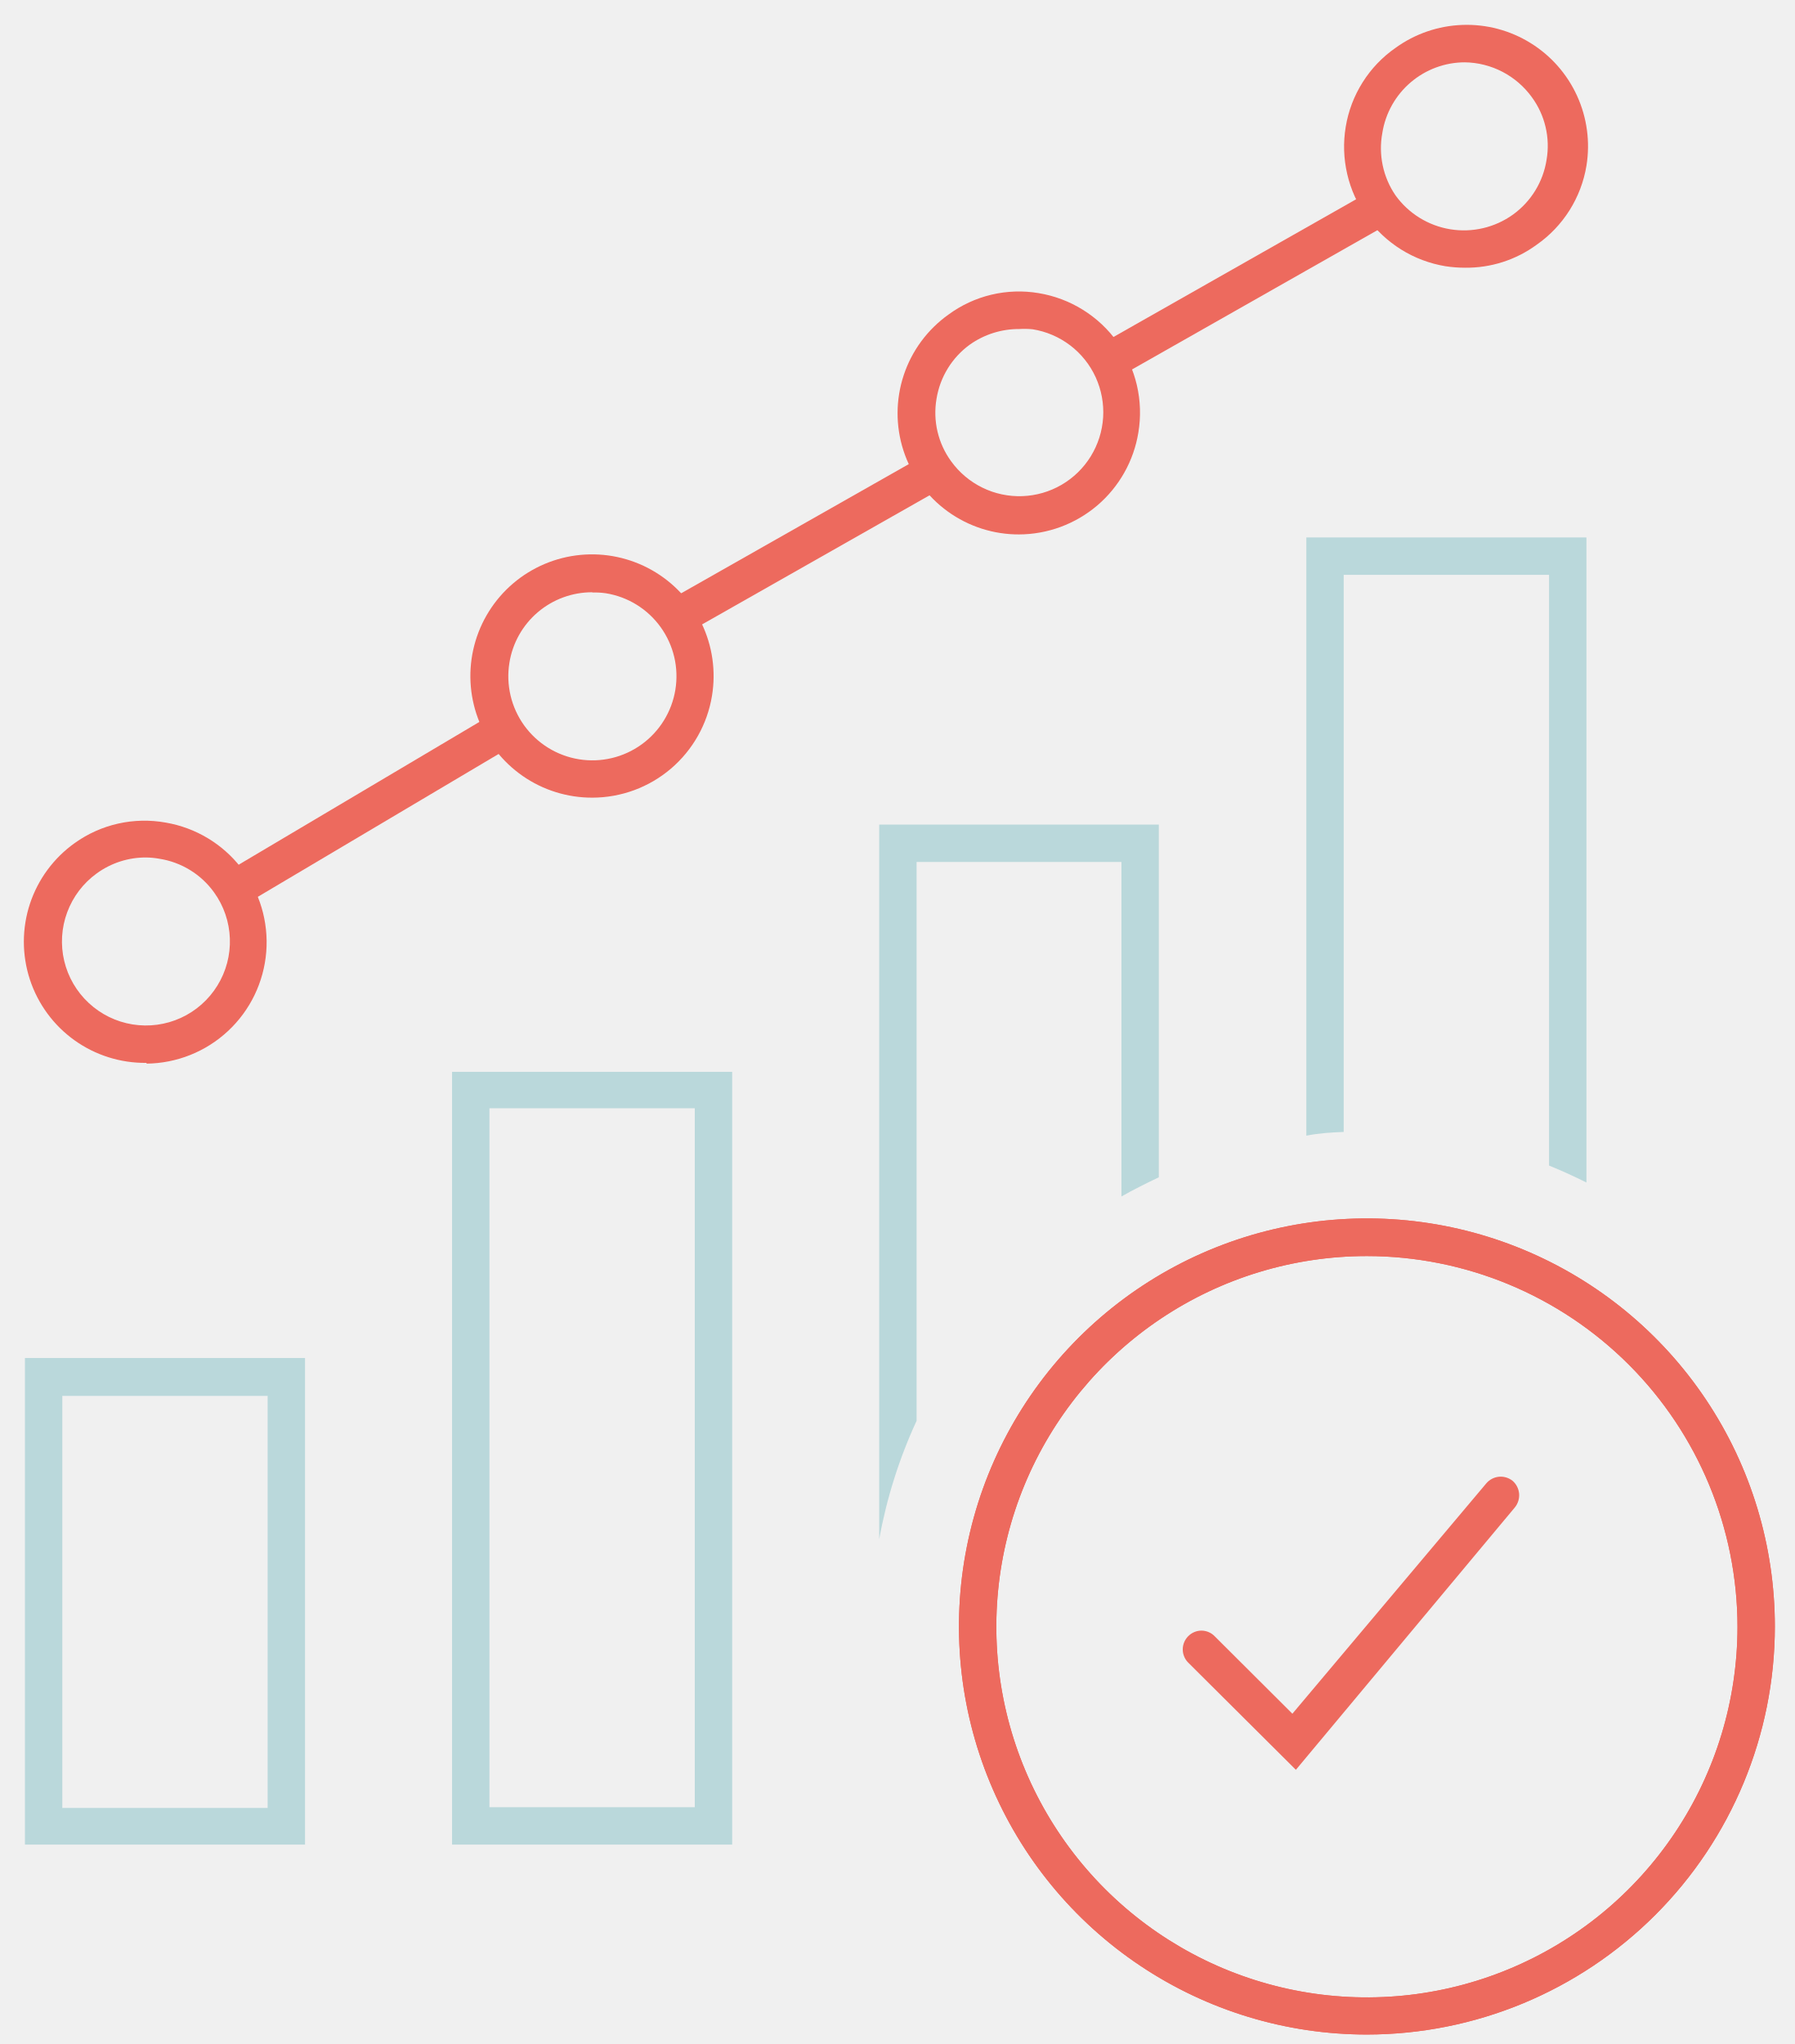
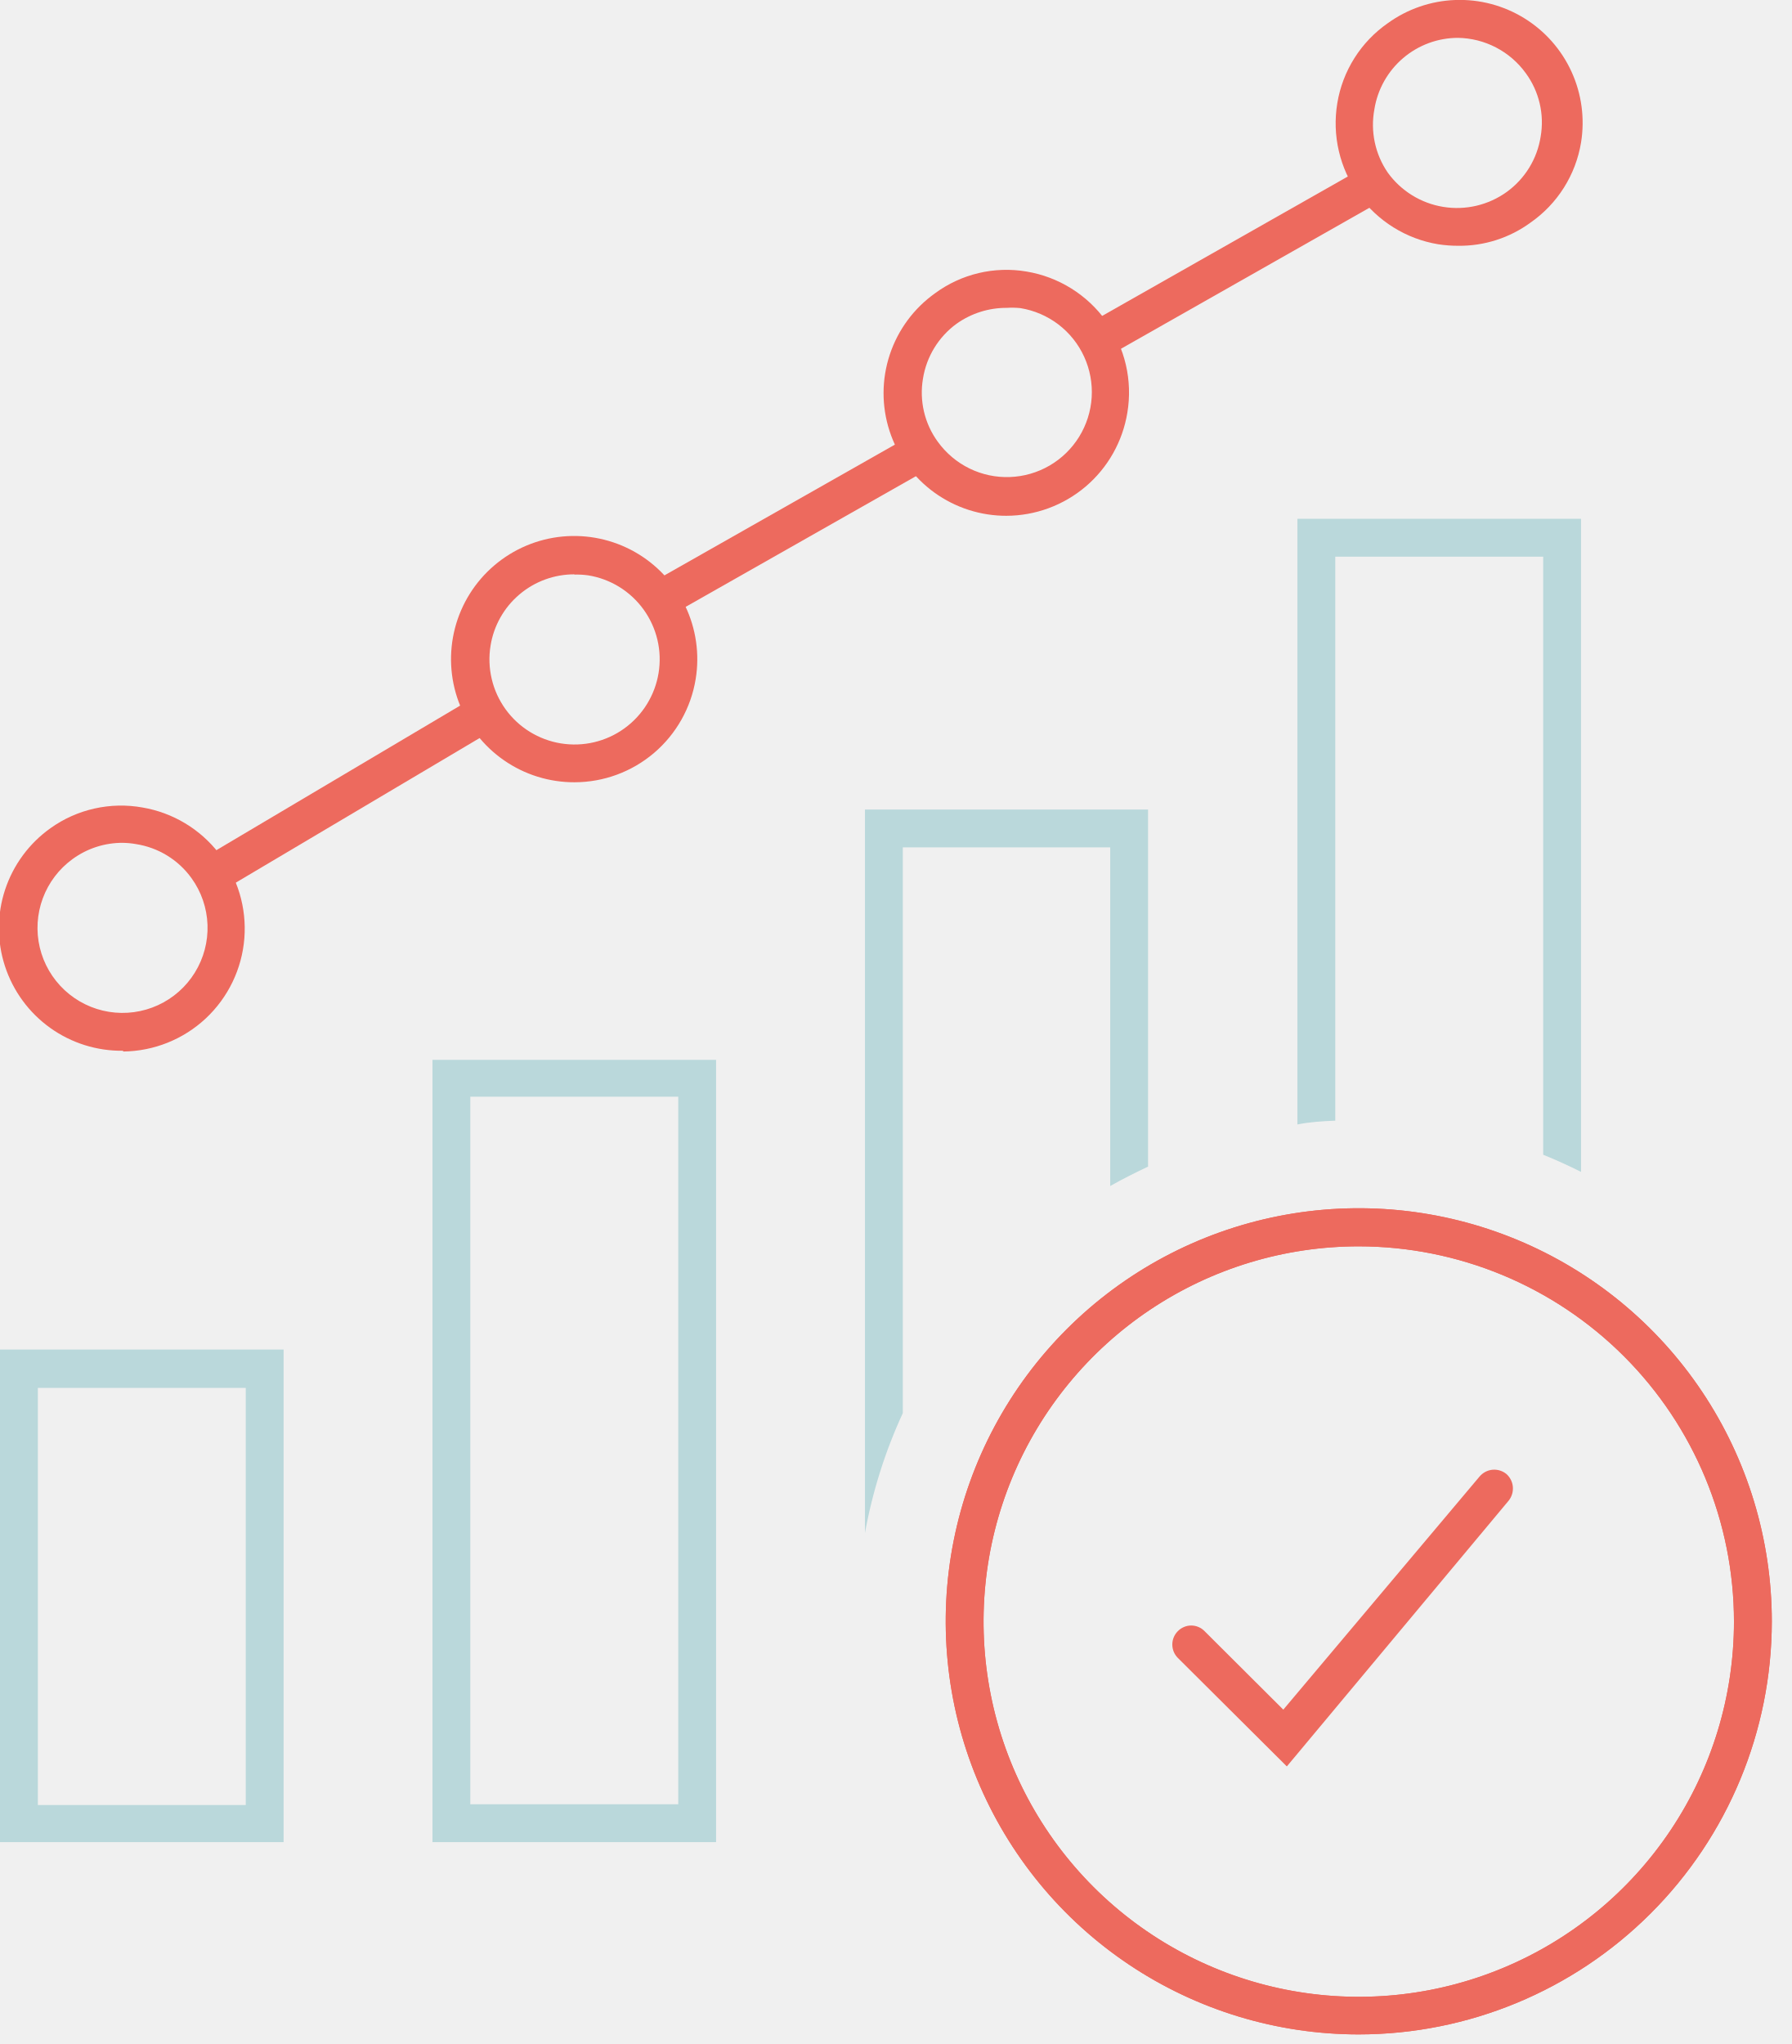
- <svg xmlns="http://www.w3.org/2000/svg" width="72" height="82" viewBox="0 0 72 82" fill="none">
-   <path d="M29.38 74H18.14V43H29.38V74ZM19.64 72.5H27.88V44.46H19.64V72.5Z" fill="#BAD8DB" />
-   <path d="M12.24 74H1V54.48H12.24V74ZM2.5 72.53H10.74V56H2.5V72.53Z" fill="#BAD8DB" />
-   <path d="M8.558 35.294L19.849 28.598L20.614 29.888L9.323 36.584L8.558 35.294Z" fill="#ED6A5E" />
-   <path d="M58.79 10.74C58.526 10.74 58.261 10.72 58 10.68C57.37 10.575 56.767 10.348 56.226 10.011C55.684 9.673 55.214 9.232 54.842 8.713C54.471 8.194 54.205 7.607 54.061 6.985C53.916 6.364 53.896 5.72 54 5.09C54.104 4.455 54.335 3.847 54.679 3.302C55.022 2.757 55.471 2.287 56 1.92C56.781 1.355 57.713 1.035 58.676 1C59.64 0.964 60.592 1.216 61.412 1.723C62.233 2.229 62.884 2.968 63.284 3.845C63.684 4.722 63.815 5.698 63.66 6.65C63.555 7.285 63.324 7.893 62.981 8.437C62.637 8.982 62.188 9.452 61.66 9.82C60.828 10.429 59.821 10.752 58.79 10.74ZM58.79 2.5C57.99 2.499 57.217 2.784 56.608 3.303C56 3.821 55.596 4.54 55.47 5.33C55.389 5.763 55.394 6.207 55.485 6.638C55.576 7.068 55.751 7.477 56 7.84C56.523 8.565 57.313 9.054 58.196 9.198C59.079 9.342 59.983 9.131 60.71 8.61C61.07 8.351 61.374 8.023 61.606 7.646C61.838 7.268 61.992 6.848 62.06 6.41C62.135 5.973 62.122 5.526 62.02 5.095C61.919 4.664 61.732 4.257 61.47 3.9C61.161 3.472 60.755 3.122 60.286 2.879C59.818 2.636 59.298 2.506 58.77 2.5H58.79Z" fill="#ED6A5E" />
-   <path d="M40.91 21.44C39.877 21.447 38.868 21.124 38.031 20.519C37.194 19.914 36.571 19.057 36.253 18.074C35.935 17.091 35.939 16.032 36.264 15.051C36.589 14.07 37.218 13.219 38.06 12.62C38.575 12.241 39.161 11.97 39.783 11.822C40.405 11.675 41.05 11.653 41.68 11.76C42.31 11.864 42.913 12.091 43.455 12.429C43.997 12.766 44.467 13.207 44.838 13.726C45.21 14.245 45.475 14.832 45.62 15.454C45.764 16.076 45.785 16.72 45.68 17.35C45.495 18.49 44.911 19.527 44.032 20.277C43.152 21.026 42.035 21.438 40.88 21.44H40.91ZM40.91 13.2C40.194 13.194 39.494 13.414 38.91 13.83C38.198 14.349 37.72 15.129 37.58 16C37.505 16.436 37.519 16.884 37.62 17.315C37.721 17.746 37.908 18.152 38.17 18.51C38.495 18.959 38.925 19.321 39.423 19.564C39.921 19.808 40.471 19.924 41.025 19.904C41.578 19.884 42.119 19.728 42.598 19.449C43.077 19.17 43.479 18.778 43.77 18.306C44.061 17.834 44.231 17.298 44.266 16.745C44.3 16.192 44.197 15.639 43.967 15.135C43.737 14.631 43.386 14.192 42.945 13.856C42.504 13.52 41.987 13.298 41.44 13.21C41.261 13.192 41.08 13.188 40.9 13.2H40.91Z" fill="#ED6A5E" />
-   <path d="M23.771 32C22.771 32.003 21.794 31.699 20.973 31.129C20.152 30.559 19.525 29.751 19.178 28.814C18.831 27.876 18.781 26.855 19.033 25.887C19.286 24.92 19.829 24.054 20.59 23.405C21.351 22.757 22.293 22.358 23.288 22.262C24.283 22.166 25.283 22.379 26.154 22.87C27.024 23.361 27.723 24.108 28.155 25.01C28.587 25.911 28.733 26.923 28.571 27.91C28.386 29.05 27.801 30.087 26.922 30.837C26.043 31.586 24.926 31.998 23.771 32ZM23.771 23.76C22.969 23.757 22.193 24.041 21.583 24.559C20.972 25.078 20.567 25.799 20.441 26.59C20.37 27.027 20.386 27.474 20.488 27.905C20.589 28.336 20.775 28.743 21.034 29.103C21.557 29.828 22.348 30.317 23.231 30.46C24.114 30.603 25.018 30.39 25.744 29.866C26.469 29.343 26.957 28.553 27.101 27.67C27.172 27.232 27.157 26.785 27.055 26.354C26.953 25.923 26.767 25.516 26.508 25.156C26.249 24.797 25.922 24.492 25.545 24.259C25.167 24.026 24.748 23.87 24.311 23.8C24.128 23.774 23.945 23.764 23.761 23.77L23.771 23.76Z" fill="#ED6A5E" />
-   <path d="M5.88 42.64C4.844 42.653 3.831 42.335 2.989 41.733C2.146 41.13 1.519 40.273 1.197 39.289C0.876 38.304 0.877 37.242 1.201 36.258C1.526 35.275 2.156 34.42 3 33.82C3.523 33.446 4.115 33.181 4.742 33.04C5.369 32.9 6.018 32.886 6.65 33C7.849 33.205 8.927 33.851 9.673 34.81C10.42 35.77 10.78 36.975 10.684 38.187C10.587 39.399 10.041 40.531 9.152 41.36C8.263 42.19 7.096 42.657 5.88 42.67V42.64ZM5.88 34.4C5.162 34.392 4.461 34.617 3.88 35.04C3.34 35.43 2.929 35.972 2.697 36.597C2.465 37.221 2.423 37.901 2.577 38.549C2.731 39.197 3.074 39.785 3.562 40.238C4.05 40.692 4.661 40.991 5.319 41.097C5.977 41.203 6.651 41.112 7.257 40.835C7.863 40.558 8.373 40.107 8.723 39.54C9.073 38.974 9.248 38.316 9.224 37.65C9.2 36.984 8.98 36.34 8.59 35.8C8.331 35.44 8.004 35.135 7.626 34.904C7.248 34.672 6.828 34.518 6.39 34.45C6.218 34.419 6.045 34.403 5.87 34.4H5.88Z" fill="#ED6A5E" />
-   <path d="M44.085 13.857L55.061 7.629L55.801 8.934L44.825 15.162L44.085 13.857Z" fill="#ED6A5E" />
-   <path d="M26.422 24.318L37.398 18.091L38.138 19.395L27.162 25.623L26.422 24.318Z" fill="#ED6A5E" />
-   <path d="M53.92 45.41V23.06H62.16V46.76C62.68 46.97 63.16 47.19 63.66 47.44V21.56H52.42V45.56C52.92 45.46 53.42 45.43 53.92 45.41Z" fill="#BAD8DB" />
-   <path d="M36.78 57V34.58H45V48C45.49 47.72 46 47.47 46.5 47.23V33.08H35.28V61.75C35.578 60.109 36.081 58.513 36.78 57Z" fill="#BAD8DB" />
-   <path d="M54.85 81.62C51.612 81.62 48.447 80.66 45.755 78.86C43.062 77.061 40.964 74.504 39.726 71.512C38.487 68.52 38.163 65.228 38.796 62.053C39.428 58.877 40.988 55.96 43.279 53.671C45.569 51.382 48.487 49.824 51.663 49.193C54.839 48.563 58.131 48.888 61.122 50.129C64.113 51.369 66.669 53.469 68.466 56.163C70.264 58.856 71.222 62.022 71.221 65.26C71.215 69.599 69.489 73.759 66.419 76.826C63.35 79.893 59.19 81.617 54.85 81.62ZM54.85 50.39C51.91 50.39 49.035 51.262 46.589 52.896C44.144 54.53 42.238 56.852 41.112 59.569C39.987 62.286 39.692 65.276 40.266 68.161C40.84 71.045 42.256 73.695 44.336 75.775C46.415 77.854 49.065 79.27 51.95 79.844C54.834 80.418 57.824 80.124 60.541 78.998C63.258 77.873 65.581 75.967 67.214 73.521C68.848 71.076 69.721 68.201 69.721 65.26C69.718 61.317 68.15 57.536 65.362 54.748C62.574 51.96 58.793 50.393 54.85 50.39Z" fill="#ED6A5E" />
-   <path d="M54.85 81.62C51.612 81.62 48.447 80.66 45.755 78.86C43.062 77.061 40.964 74.504 39.726 71.512C38.487 68.52 38.163 65.228 38.796 62.053C39.428 58.877 40.988 55.96 43.279 53.671C45.569 51.382 48.487 49.824 51.663 49.193C54.839 48.563 58.131 48.888 61.122 50.129C64.113 51.369 66.669 53.469 68.466 56.163C70.264 58.856 71.222 62.022 71.221 65.26C71.215 69.599 69.489 73.759 66.419 76.826C63.35 79.893 59.19 81.617 54.85 81.62ZM54.85 50.39C51.91 50.39 49.035 51.262 46.589 52.896C44.144 54.53 42.238 56.852 41.112 59.569C39.987 62.286 39.692 65.276 40.266 68.161C40.84 71.045 42.256 73.695 44.336 75.775C46.415 77.854 49.065 79.27 51.95 79.844C54.834 80.418 57.824 80.124 60.541 78.998C63.258 77.873 65.581 75.967 67.214 73.521C68.848 71.076 69.721 68.201 69.721 65.26C69.718 61.317 68.15 57.536 65.362 54.748C62.574 51.96 58.793 50.393 54.85 50.39Z" fill="#ED6A5E" />
-   <path d="M52 71L47.68 66.7C47.54 66.559 47.461 66.369 47.461 66.17C47.461 65.971 47.54 65.781 47.68 65.64C47.749 65.569 47.832 65.513 47.923 65.475C48.014 65.436 48.111 65.416 48.21 65.416C48.309 65.416 48.407 65.436 48.498 65.475C48.589 65.513 48.671 65.569 48.74 65.64L51.86 68.75L59.64 59.51C59.769 59.358 59.952 59.262 60.15 59.243C60.348 59.225 60.546 59.285 60.7 59.41C60.849 59.541 60.941 59.724 60.958 59.922C60.974 60.119 60.914 60.316 60.79 60.47L52 71Z" fill="#ED6A5E" />
+ <svg xmlns="http://www.w3.org/2000/svg" width="71" height="81" viewBox="0 0 71 81" fill="none">
+   <g clip-path="url(#clip0)">
+     <path d="M28.38 73H17.14V42H28.38V73ZM18.64 71.5H26.88V43.46H18.64V71.5Z" fill="#BAD8DB" />
+     <path d="M11.24 73H0V53.48H11.24V73ZM1.5 71.53H9.74V55H1.5V71.53Z" fill="#BAD8DB" />
+     <path d="M7.558 34.294L18.849 27.598L19.614 28.888L8.323 35.584L7.558 34.294Z" fill="#ED6A5E" />
+     <path d="M57.79 9.74C57.526 9.74 57.261 9.72 57 9.68C56.37 9.576 55.767 9.348 55.226 9.011C54.684 8.673 54.214 8.233 53.842 7.714C53.471 7.194 53.205 6.607 53.061 5.986C52.916 5.364 52.896 4.72 53 4.09C53.104 3.455 53.335 2.847 53.679 2.302C54.022 1.758 54.471 1.288 55 0.92C55.781 0.355 56.713 0.035 57.676 -0C58.64 -0.035 59.592 0.216 60.412 0.723C61.233 1.229 61.884 1.968 62.284 2.845C62.684 3.722 62.815 4.698 62.66 5.65C62.555 6.285 62.324 6.893 61.981 7.437C61.637 7.982 61.188 8.452 60.66 8.82C59.828 9.429 58.821 9.752 57.79 9.74ZM57.79 1.5C56.99 1.499 56.217 1.784 55.608 2.303C55 2.822 54.596 3.54 54.47 4.33C54.389 4.763 54.394 5.207 54.485 5.638C54.576 6.068 54.751 6.477 55 6.84C55.523 7.565 56.313 8.054 57.196 8.198C58.079 8.343 58.983 8.131 59.71 7.61C60.07 7.351 60.374 7.023 60.606 6.646C60.838 6.268 60.992 5.848 61.06 5.41C61.135 4.973 61.122 4.526 61.02 4.095C60.919 3.664 60.732 3.257 60.47 2.9C60.161 2.472 59.755 2.122 59.286 1.879C58.818 1.636 58.298 1.506 57.77 1.5H57.79Z" fill="#ED6A5E" />
+     <path d="M39.91 20.44C38.877 20.447 37.868 20.124 37.031 19.519C36.194 18.914 35.571 18.058 35.253 17.074C34.935 16.091 34.939 15.032 35.264 14.052C35.589 13.071 36.218 12.219 37.06 11.62C37.575 11.241 38.161 10.97 38.783 10.822C39.405 10.675 40.05 10.653 40.68 10.76C41.31 10.864 41.913 11.092 42.455 11.429C42.997 11.767 43.467 12.207 43.838 12.726C44.21 13.245 44.475 13.833 44.62 14.454C44.764 15.076 44.785 15.72 44.68 16.35C44.495 17.49 43.911 18.528 43.032 19.277C42.152 20.026 41.035 20.438 39.88 20.44H39.91ZM39.91 12.2C39.194 12.194 38.494 12.415 37.91 12.83C37.198 13.349 36.72 14.13 36.58 15C36.505 15.437 36.519 15.884 36.62 16.315C36.721 16.746 36.908 17.153 37.17 17.51C37.495 17.959 37.925 18.321 38.423 18.565C38.921 18.808 39.471 18.925 40.025 18.904C40.578 18.884 41.119 18.728 41.598 18.449C42.077 18.17 42.479 17.778 42.77 17.306C43.061 16.835 43.231 16.299 43.266 15.745C43.3 15.193 43.197 14.639 42.967 14.136C42.737 13.632 42.386 13.192 41.945 12.856C41.504 12.521 40.987 12.299 40.44 12.21C40.261 12.192 40.08 12.188 39.9 12.2H39.91Z" fill="#ED6A5E" />
+     <path d="M22.771 31C21.771 31.003 20.794 30.699 19.973 30.129C19.152 29.56 18.525 28.751 18.178 27.814C17.831 26.876 17.781 25.855 18.033 24.887C18.286 23.92 18.829 23.054 19.59 22.406C20.351 21.757 21.293 21.358 22.288 21.262C23.283 21.167 24.283 21.379 25.154 21.87C26.024 22.362 26.723 23.108 27.155 24.01C27.587 24.911 27.733 25.924 27.571 26.91C27.386 28.05 26.801 29.088 25.922 29.837C25.043 30.586 23.926 30.998 22.771 31ZM22.771 22.76C21.969 22.757 21.193 23.041 20.583 23.56C19.972 24.079 19.567 24.799 19.441 25.59C19.37 26.027 19.386 26.474 19.488 26.905C19.589 27.337 19.775 27.743 20.034 28.103C20.557 28.829 21.348 29.317 22.231 29.46C23.114 29.603 24.018 29.39 24.744 28.866C25.469 28.343 25.957 27.553 26.101 26.67C26.172 26.233 26.157 25.785 26.055 25.354C25.953 24.923 25.767 24.516 25.508 24.156C25.249 23.797 24.922 23.492 24.545 23.259C24.167 23.026 23.748 22.87 23.311 22.8C23.128 22.774 22.945 22.765 22.761 22.77L22.771 22.76Z" fill="#ED6A5E" />
+     <path d="M4.88 41.64C3.844 41.653 2.831 41.336 1.989 40.733C1.146 40.13 0.519 39.274 0.197 38.289C-0.124 37.304 -0.123 36.242 0.201 35.259C0.526 34.275 1.156 33.42 2 32.82C2.523 32.446 3.115 32.181 3.742 32.041C4.369 31.9 5.018 31.886 5.65 32C6.849 32.205 7.927 32.851 8.673 33.811C9.42 34.77 9.78 35.975 9.684 37.187C9.587 38.399 9.041 39.531 8.152 40.361C7.263 41.19 6.096 41.657 4.88 41.67V41.64ZM4.88 33.4C4.162 33.393 3.461 33.617 2.88 34.04C2.34 34.431 1.929 34.972 1.697 35.597C1.465 36.221 1.423 36.901 1.577 37.549C1.731 38.197 2.074 38.785 2.562 39.239C3.05 39.692 3.661 39.991 4.319 40.097C4.977 40.203 5.651 40.112 6.257 39.835C6.863 39.558 7.373 39.108 7.723 38.541C8.073 37.974 8.248 37.316 8.224 36.65C8.2 35.984 7.98 35.34 7.59 34.8C7.331 34.44 7.004 34.136 6.626 33.904C6.248 33.672 5.828 33.518 5.39 33.45C5.218 33.419 5.045 33.403 4.87 33.4H4.88Z" fill="#ED6A5E" />
+     <path d="M43.085 12.857L54.061 6.629L54.801 7.934L43.825 14.162L43.085 12.857Z" fill="#ED6A5E" />
+     <path d="M25.422 23.318L36.398 17.091L37.138 18.395L26.162 24.623L25.422 23.318Z" fill="#ED6A5E" />
+     <path d="M52.92 44.41V22.06H61.16V45.76C61.68 45.97 62.16 46.19 62.66 46.44V20.56H51.42V44.56C51.92 44.46 52.42 44.43 52.92 44.41V44.41Z" fill="#BAD8DB" />
+     <path d="M35.78 56V33.58H44V47C44.49 46.72 45 46.47 45.5 46.23V32.08H34.28V60.75C34.578 59.11 35.081 57.514 35.78 56Z" fill="#BAD8DB" />
+     <path d="M53.85 80.62C50.612 80.62 47.447 79.66 44.755 77.861C42.062 76.061 39.964 73.504 38.726 70.512C37.487 67.52 37.163 64.228 37.796 61.053C38.428 57.877 39.988 54.96 42.279 52.671C44.569 50.382 47.487 48.824 50.663 48.193C53.839 47.563 57.131 47.888 60.122 49.129C63.113 50.37 65.669 52.469 67.466 55.163C69.264 57.856 70.222 61.022 70.221 64.26C70.215 68.599 68.489 72.759 65.419 75.826C62.35 78.893 58.19 80.617 53.85 80.62V80.62ZM53.85 49.39C50.91 49.39 48.035 50.262 45.589 51.896C43.144 53.53 41.238 55.852 40.112 58.569C38.987 61.287 38.692 64.276 39.266 67.161C39.84 70.046 41.256 72.695 43.336 74.775C45.415 76.854 48.065 78.27 50.95 78.844C53.834 79.418 56.824 79.124 59.541 77.998C62.258 76.873 64.581 74.967 66.214 72.521C67.848 70.076 68.721 67.201 68.721 64.26C68.718 60.317 67.15 56.536 64.362 53.748C61.574 50.96 57.793 49.393 53.85 49.39V49.39Z" fill="#ED6A5E" />
+     <path d="M53.85 80.62C50.612 80.62 47.447 79.66 44.755 77.861C42.062 76.061 39.964 73.504 38.726 70.512C37.487 67.52 37.163 64.228 37.796 61.053C38.428 57.877 39.988 54.96 42.279 52.671C44.569 50.382 47.487 48.824 50.663 48.193C53.839 47.563 57.131 47.888 60.122 49.129C63.113 50.37 65.669 52.469 67.466 55.163C69.264 57.856 70.222 61.022 70.221 64.26C70.215 68.599 68.489 72.759 65.419 75.826C62.35 78.893 58.19 80.617 53.85 80.62V80.62ZM53.85 49.39C50.91 49.39 48.035 50.262 45.589 51.896C43.144 53.53 41.238 55.852 40.112 58.569C38.987 61.287 38.692 64.276 39.266 67.161C39.84 70.046 41.256 72.695 43.336 74.775C45.415 76.854 48.065 78.27 50.95 78.844C53.834 79.418 56.824 79.124 59.541 77.998C62.258 76.873 64.581 74.967 66.214 72.521C67.848 70.076 68.721 67.201 68.721 64.26C68.718 60.317 67.15 56.536 64.362 53.748C61.574 50.96 57.793 49.393 53.85 49.39V49.39Z" fill="#ED6A5E" />
+     <path d="M51 70L46.68 65.7C46.54 65.559 46.461 65.369 46.461 65.17C46.461 64.971 46.54 64.781 46.68 64.64C46.749 64.569 46.832 64.513 46.923 64.475C47.014 64.436 47.111 64.416 47.21 64.416C47.309 64.416 47.407 64.436 47.498 64.475C47.589 64.513 47.671 64.569 47.74 64.64L50.86 67.75L58.64 58.51C58.769 58.358 58.952 58.262 59.15 58.243C59.348 58.225 59.546 58.285 59.7 58.41C59.849 58.541 59.941 58.724 59.958 58.922C59.974 59.119 59.914 59.316 59.79 59.47L51 70Z" fill="#ED6A5E" />
+   </g>
+   <defs>
+     <clipPath id="clip0">
+       <rect width="70.22" height="80.62" fill="white" />
+     </clipPath>
+   </defs>
</svg>
